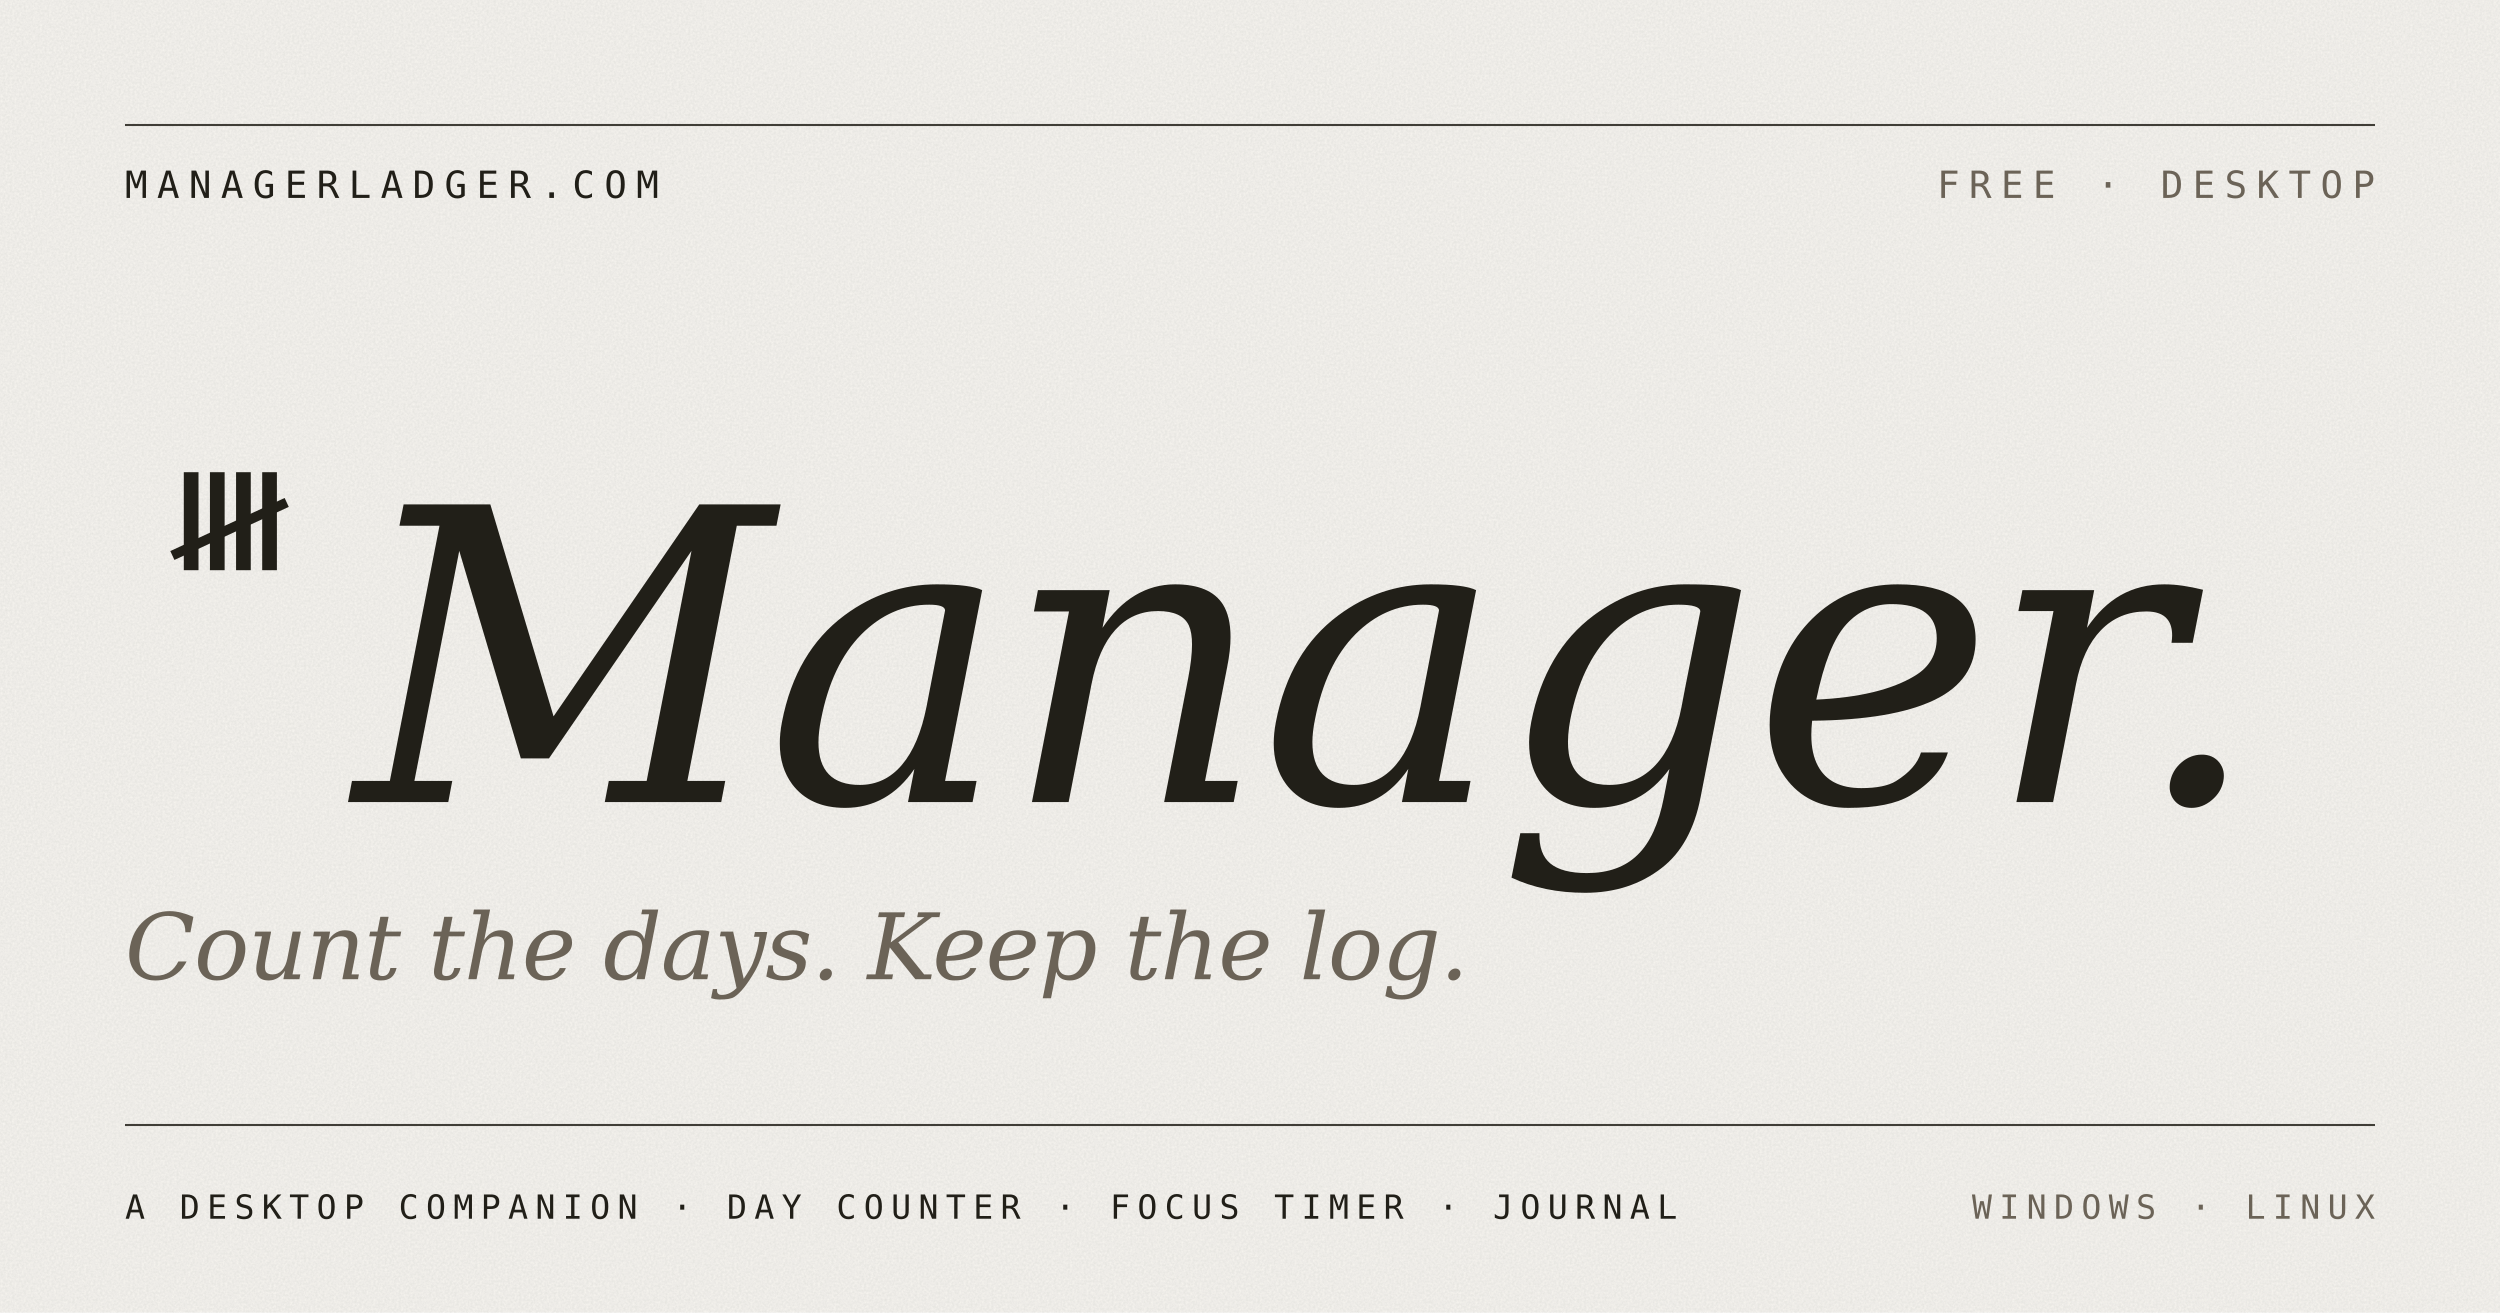
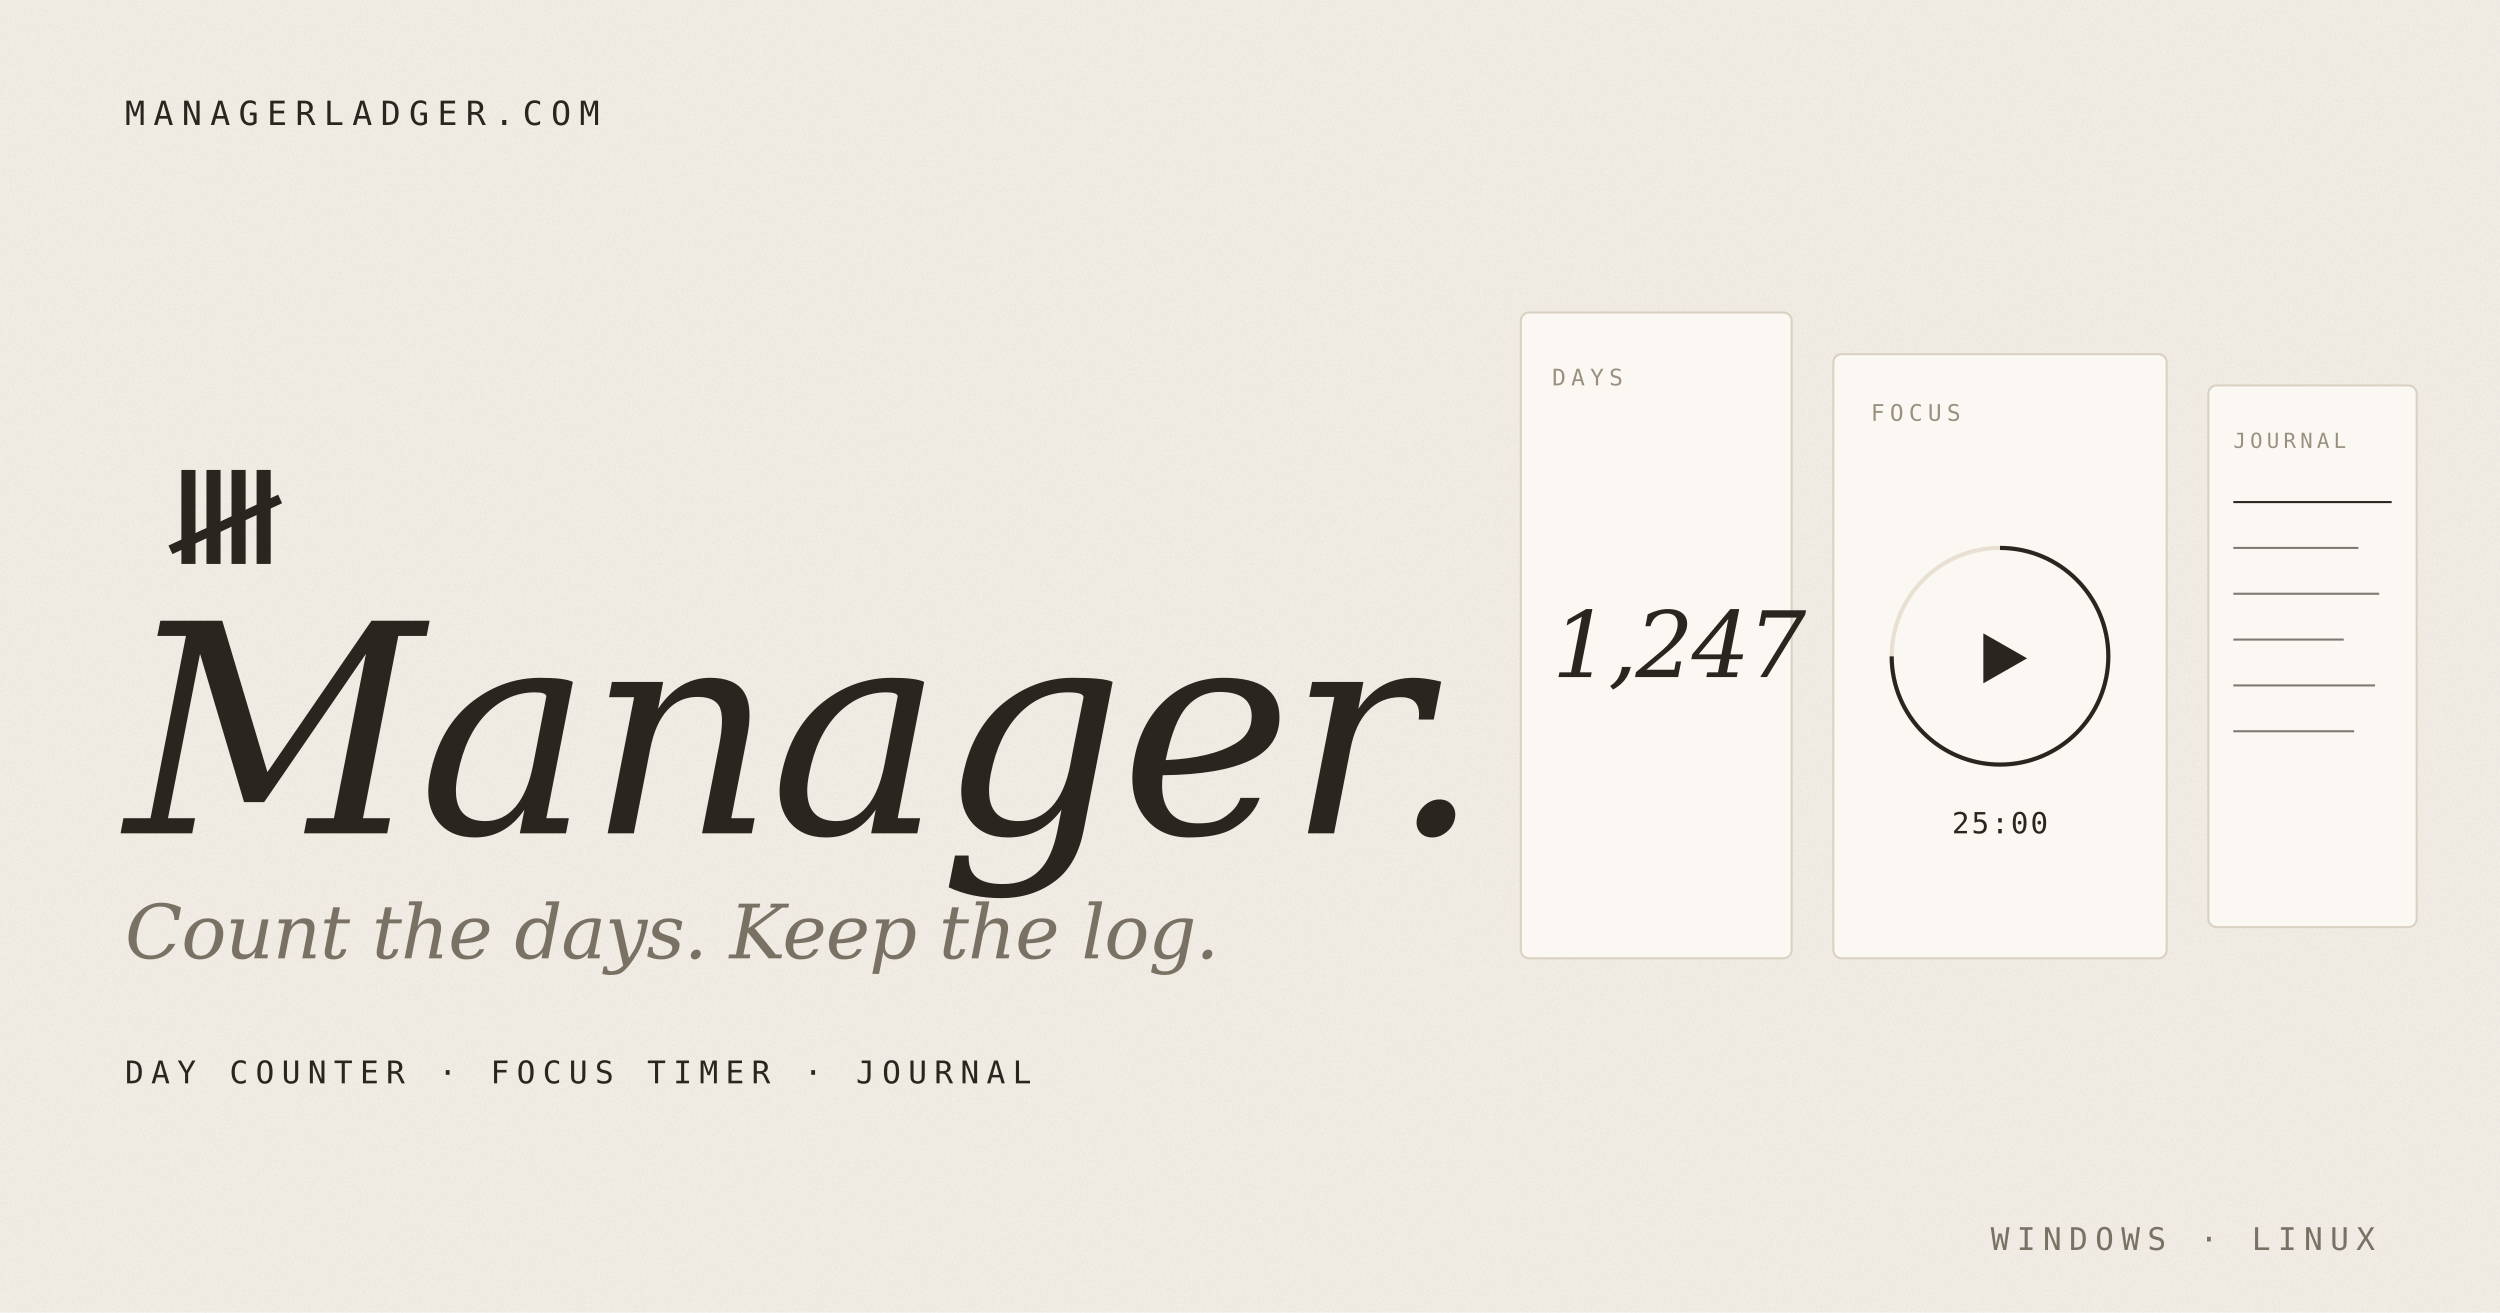
<svg xmlns="http://www.w3.org/2000/svg" viewBox="0 0 1200 630" width="1200" height="630">
-   <rect width="1200" height="630" fill="#f7f5f0" />
+   <rect width="1200" height="630" fill="#f4efe7" />
  <defs>
    <filter id="grain" x="0" y="0" width="100%" height="100%">
      <feTurbulence type="fractalNoise" baseFrequency="0.9" numOctaves="2" stitchTiles="stitch" />
-       <feColorMatrix values="0 0 0 0 0  0 0 0 0 0  0 0 0 0 0  0 0 0 0.14 0" />
+       <feColorMatrix values="0 0 0 0 0  0 0 0 0 0  0 0 0 0 0  0 0 0 0.10 0" />
    </filter>
  </defs>
-   <rect width="1200" height="630" filter="url(#grain)" opacity="0.55" />
-   <line x1="60" y1="60" x2="1140" y2="60" stroke="#211f18" stroke-width="1" opacity="0.85" />
-   <text x="60" y="95" font-family="'DejaVu Sans Mono', 'Liberation Mono', monospace" font-size="18" fill="#211f18" letter-spacing="4.5" font-weight="500">MANAGERLADGER.COM</text>
-   <text x="1140" y="95" text-anchor="end" font-family="'DejaVu Sans Mono', 'Liberation Mono', monospace" font-size="18" fill="#6b6357" letter-spacing="4.5" font-weight="500">FREE · DESKTOP</text>
-   <g transform="translate(60, 200) scale(0.098)">
-     <rect x="288" y="272" width="72" height="480" fill="#211f18" />
-     <rect x="416" y="272" width="72" height="480" fill="#211f18" />
-     <rect x="544" y="272" width="72" height="480" fill="#211f18" />
-     <rect x="672" y="272" width="72" height="480" fill="#211f18" />
-     <line x1="232" y1="680" x2="792" y2="420" stroke="#211f18" stroke-width="48" stroke-linecap="butt" />
+   <rect width="1200" height="630" filter="url(#grain)" opacity="0.4" />
+   <text x="60" y="60" font-family="'DejaVu Sans Mono', 'Liberation Mono', monospace" font-size="16" fill="#2a261f" letter-spacing="4" font-weight="500">MANAGERLADGER.COM</text>
+   <g transform="translate(60, 200) scale(0.094)">
+     <rect x="288" y="272" width="72" height="480" fill="#2a261f" />
+     <rect x="416" y="272" width="72" height="480" fill="#2a261f" />
+     <rect x="544" y="272" width="72" height="480" fill="#2a261f" />
+     <rect x="672" y="272" width="72" height="480" fill="#2a261f" />
+     <line x1="232" y1="680" x2="792" y2="420" stroke="#2a261f" stroke-width="48" stroke-linecap="butt" />
  </g>
-   <text x="170" y="385" font-family="'DejaVu Serif', 'Liberation Serif', 'Times New Roman', serif" font-style="italic" font-weight="300" font-size="196" fill="#211f18" letter-spacing="-3">Manager.</text>
-   <text x="60" y="470" font-family="'DejaVu Serif', 'Liberation Serif', 'Times New Roman', serif" font-style="italic" font-weight="300" font-size="44" fill="#6b6357" letter-spacing="-0.5">Count the days. Keep the log.</text>
-   <line x1="60" y1="540" x2="1140" y2="540" stroke="#211f18" stroke-width="1" opacity="0.85" />
-   <text x="60" y="585" font-family="'DejaVu Sans Mono', 'Liberation Mono', monospace" font-size="16" fill="#211f18" letter-spacing="3.5" font-weight="500">A DESKTOP COMPANION · DAY COUNTER · FOCUS TIMER · JOURNAL</text>
-   <text x="1140" y="585" text-anchor="end" font-family="'DejaVu Sans Mono', 'Liberation Mono', monospace" font-size="16" fill="#6b6357" letter-spacing="3.5" font-weight="500">WINDOWS · LINUX</text>
+   <text x="60" y="400" font-family="'DejaVu Serif', 'Liberation Serif', 'Times New Roman', serif" font-style="italic" font-weight="400" font-size="140" fill="#2a261f" letter-spacing="-2.5">Manager.</text>
+   <text x="60" y="460" font-family="'DejaVu Serif', 'Liberation Serif', 'Times New Roman', serif" font-style="italic" font-weight="300" font-size="36" fill="#7a7165" letter-spacing="-0.5">Count the days. Keep the log.</text>
+   <text x="60" y="520" font-family="'DejaVu Sans Mono', 'Liberation Mono', monospace" font-size="15" fill="#2a261f" letter-spacing="3.5" font-weight="500">DAY COUNTER · FOCUS TIMER · JOURNAL</text>
+   <g transform="translate(730, 150)">
+     <rect width="130" height="310" rx="4" fill="#fbf8f3" stroke="#d9d1c2" stroke-width="1" />
+     <text x="15" y="35" font-family="'DejaVu Sans Mono', 'Liberation Mono', monospace" font-size="11" fill="#9a9080" letter-spacing="2.5" font-weight="500">DAYS</text>
+     <text x="15" y="175" font-family="'DejaVu Serif', 'Liberation Serif', serif" font-style="italic" font-weight="300" font-size="44" fill="#2a261f" letter-spacing="-1">1,247</text>
+   </g>
+   <g transform="translate(880, 170)">
+     <rect width="160" height="290" rx="4" fill="#fbf8f3" stroke="#d9d1c2" stroke-width="1" />
+     <text x="18" y="32" font-family="'DejaVu Sans Mono', 'Liberation Mono', monospace" font-size="11" fill="#9a9080" letter-spacing="2.5" font-weight="500">FOCUS</text>
+     <circle cx="80" cy="145" r="52" fill="none" stroke="#e8e0d2" stroke-width="2" />
+     <circle cx="80" cy="145" r="52" fill="none" stroke="#2a261f" stroke-width="2" stroke-dasharray="245 327" transform="rotate(-90 80 145)" />
+     <polygon points="72,134 72,158 93,146" fill="#2a261f" />
+     <text x="80" y="230" text-anchor="middle" font-family="'DejaVu Sans Mono', 'Liberation Mono', monospace" font-size="14" fill="#2a261f" letter-spacing="1" font-weight="500">25:00</text>
+   </g>
+   <g transform="translate(1060, 185)">
+     <rect width="100" height="260" rx="4" fill="#fbf8f3" stroke="#d9d1c2" stroke-width="1" />
+     <text x="12" y="30" font-family="'DejaVu Sans Mono', 'Liberation Mono', monospace" font-size="10" fill="#9a9080" letter-spacing="2" font-weight="500">JOURNAL</text>
+     <line x1="12" y1="56" x2="88" y2="56" stroke="#2a261f" stroke-width="1" />
+     <line x1="12" y1="78" x2="72" y2="78" stroke="#2a261f" stroke-width="1" opacity="0.6" />
+     <line x1="12" y1="100" x2="82" y2="100" stroke="#2a261f" stroke-width="1" opacity="0.6" />
+     <line x1="12" y1="122" x2="65" y2="122" stroke="#2a261f" stroke-width="1" opacity="0.6" />
+     <line x1="12" y1="144" x2="80" y2="144" stroke="#2a261f" stroke-width="1" opacity="0.6" />
+     <line x1="12" y1="166" x2="70" y2="166" stroke="#2a261f" stroke-width="1" opacity="0.6" />
+   </g>
+   <text x="1140" y="600" text-anchor="end" font-family="'DejaVu Sans Mono', 'Liberation Mono', monospace" font-size="15" fill="#7a7165" letter-spacing="3.5" font-weight="500">WINDOWS · LINUX</text>
</svg>
